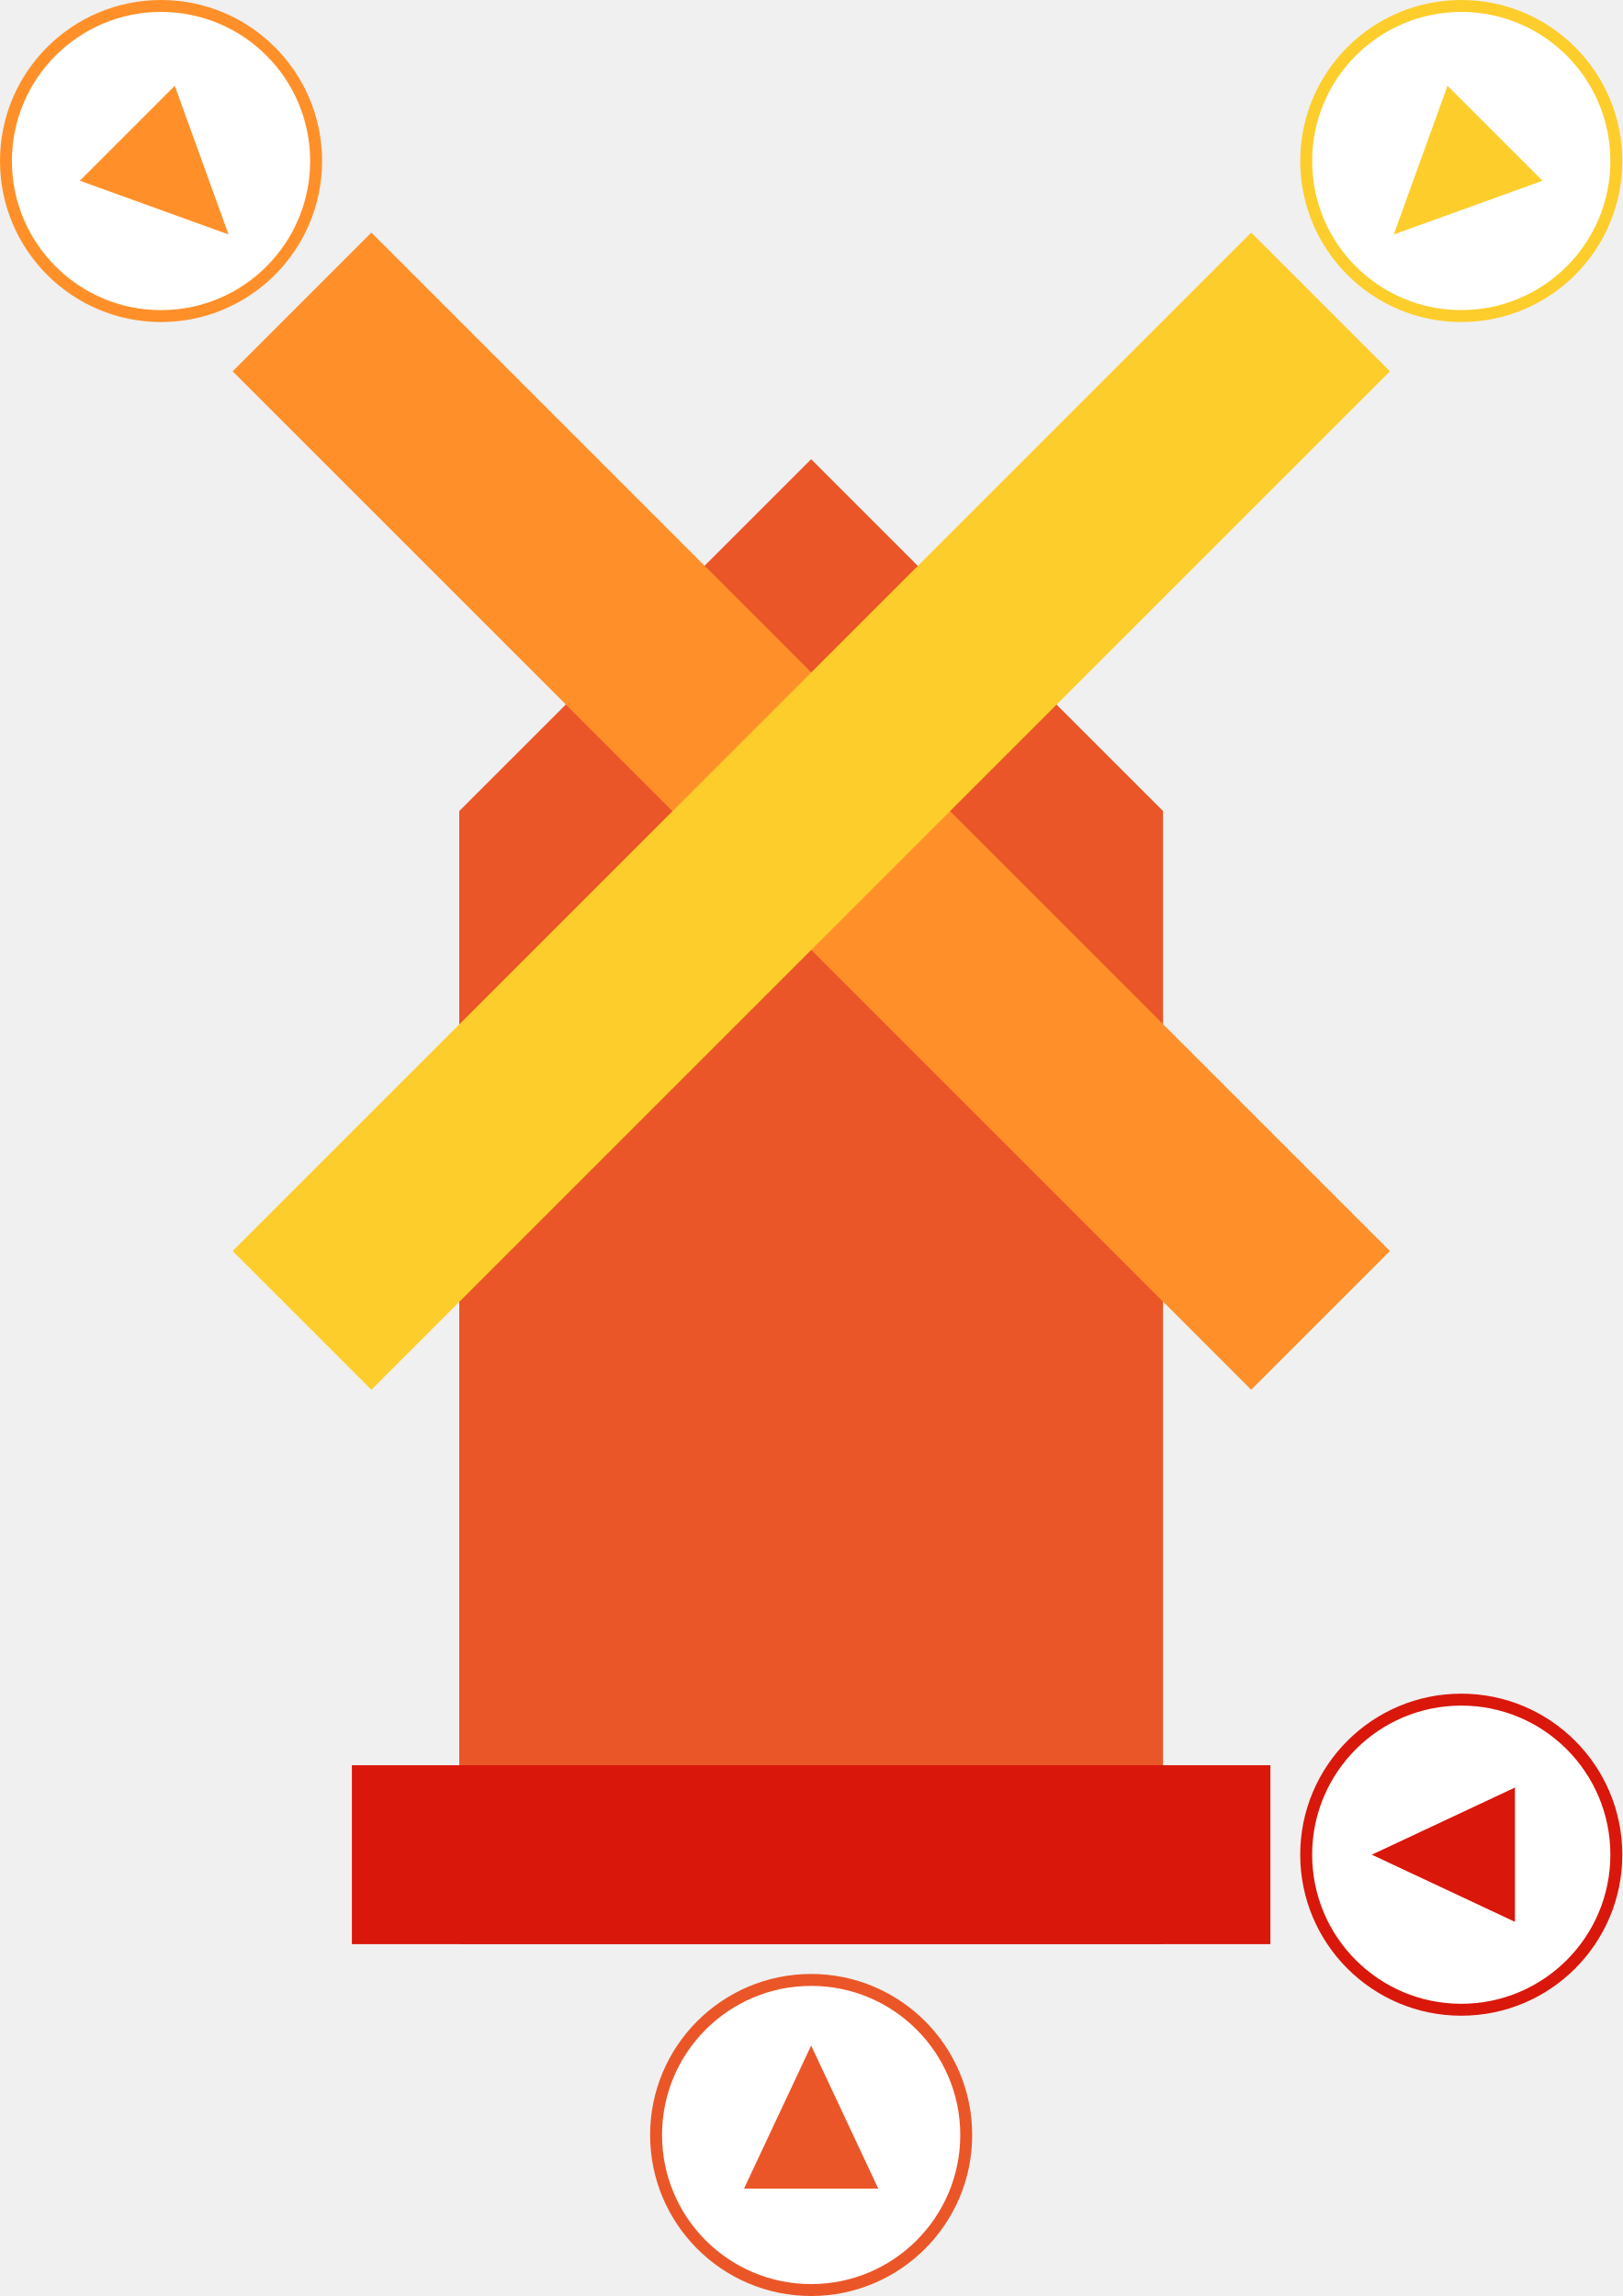
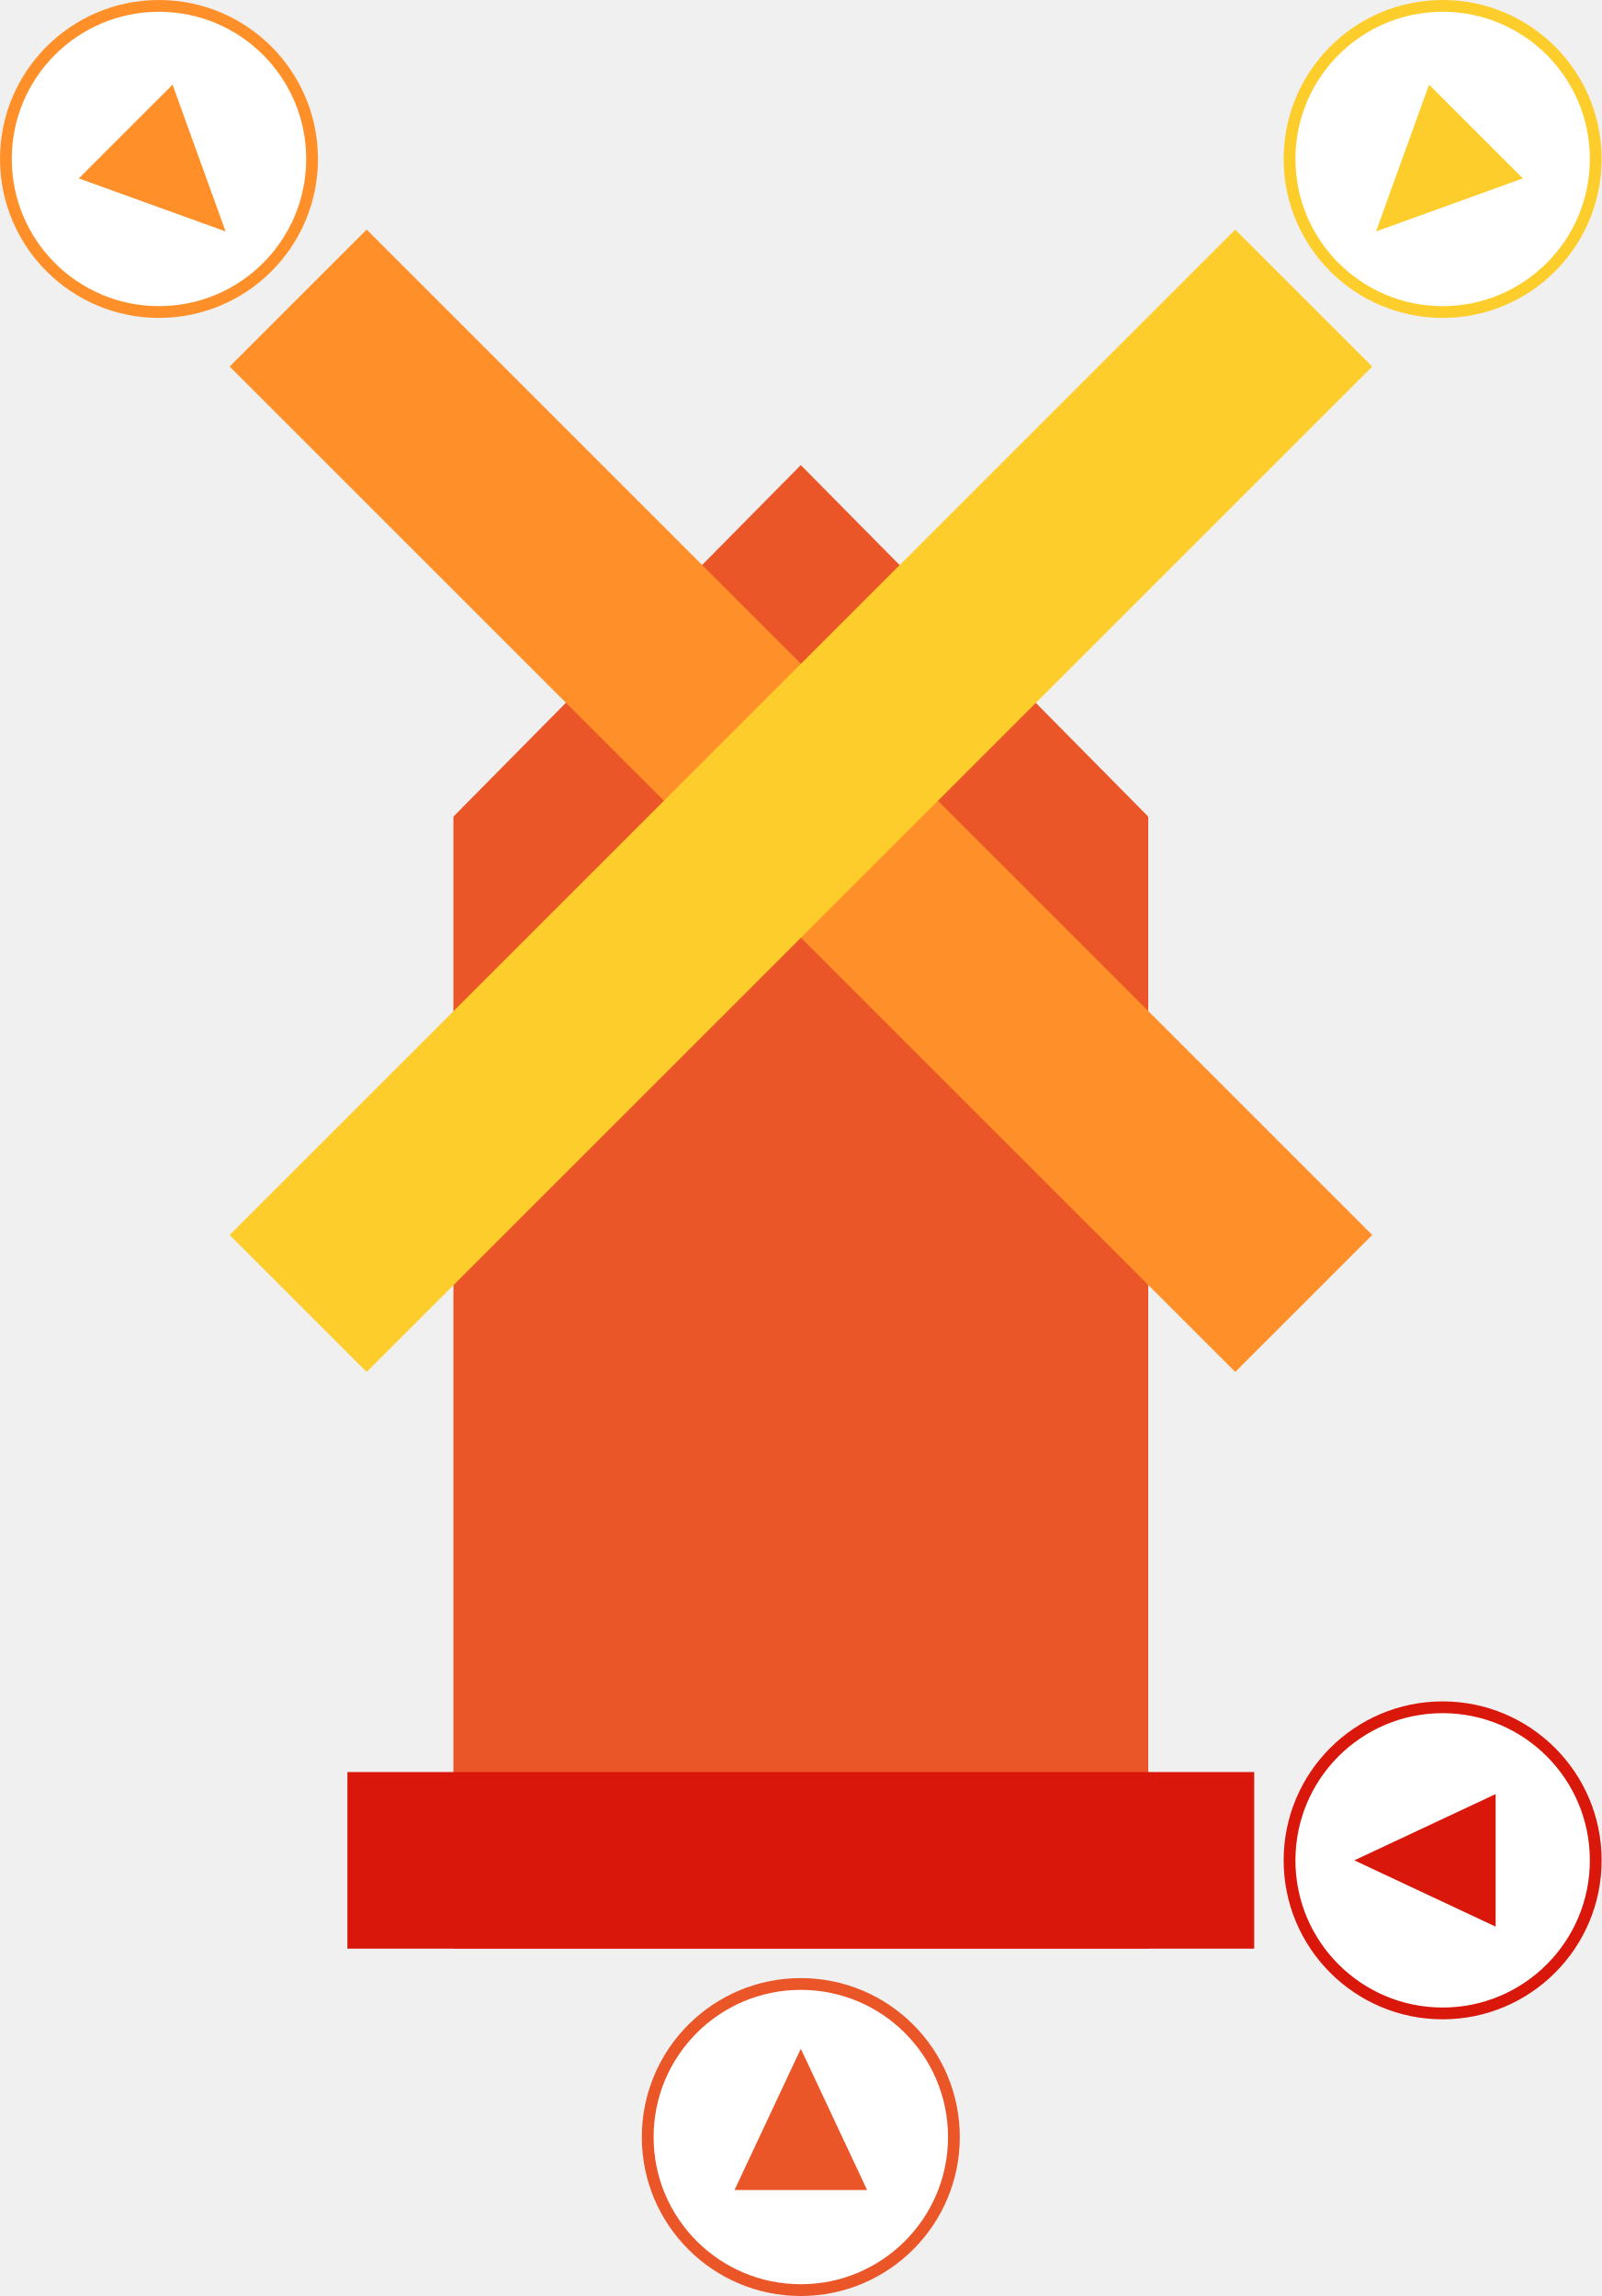
- <svg xmlns="http://www.w3.org/2000/svg" width="272" height="385" viewBox="0 0 272 385" fill="none">
-   <path d="M77 136L136 77L195 136V326H77V136Z" fill="#EA5628" />
-   <rect x="59" y="296" width="154" height="30" fill="#D9170B" />
+ <svg xmlns="http://www.w3.org/2000/svg" width="272" height="390" viewBox="0 0 272 390" fill="none">
+   <path d="M77 138.711L136 79L195 138.711V331H77V138.711Z" fill="#EA5628" />
+   <rect x="59" y="301" width="154" height="30" fill="#D9170B" />
  <rect width="241.514" height="32.901" transform="matrix(0.707107 0.707107 0.707107 -0.707107 39 62.2642)" fill="#FF9029" />
  <rect width="241.514" height="32.901" transform="matrix(-0.707107 0.707107 0.707107 0.707107 209.776 39)" fill="#FDCD2B" />
-   <circle cx="136" cy="358" r="26" transform="rotate(-90 136 358)" fill="white" stroke="#EA5628" stroke-width="2" />
-   <path d="M136 343L147.258 367L124.742 367L136 343Z" fill="#EA5628" />
-   <circle cx="245" cy="311" r="26" transform="rotate(180 245 311)" fill="white" stroke="#D9170B" stroke-width="2" />
-   <path d="M230 311L254 299.742L254 322.258L230 311Z" fill="#D9170B" />
+   <circle cx="136" cy="363" r="26" transform="rotate(-90 136 363)" fill="white" stroke="#EA5628" stroke-width="2" />
+   <path d="M136 348L147.258 372L124.742 372L136 348Z" fill="#EA5628" />
+   <circle cx="245" cy="316" r="26" transform="rotate(180 245 316)" fill="white" stroke="#D9170B" stroke-width="2" />
+   <path d="M230 316L254 304.742L254 327.258L230 316Z" fill="#D9170B" />
  <circle cx="27" cy="27" r="26" transform="rotate(-90 27 27)" fill="white" stroke="#FF9029" stroke-width="2" />
  <path d="M38.314 39.314L13.382 30.304L29.304 14.382L38.314 39.314Z" fill="#FF9029" />
  <circle cx="245" cy="27" r="26" transform="rotate(-90 245 27)" fill="white" stroke="#FDCD2B" stroke-width="2" />
  <path d="M233.686 39.314L242.696 14.382L258.618 30.304L233.686 39.314Z" fill="#FDCD2B" />
</svg>
